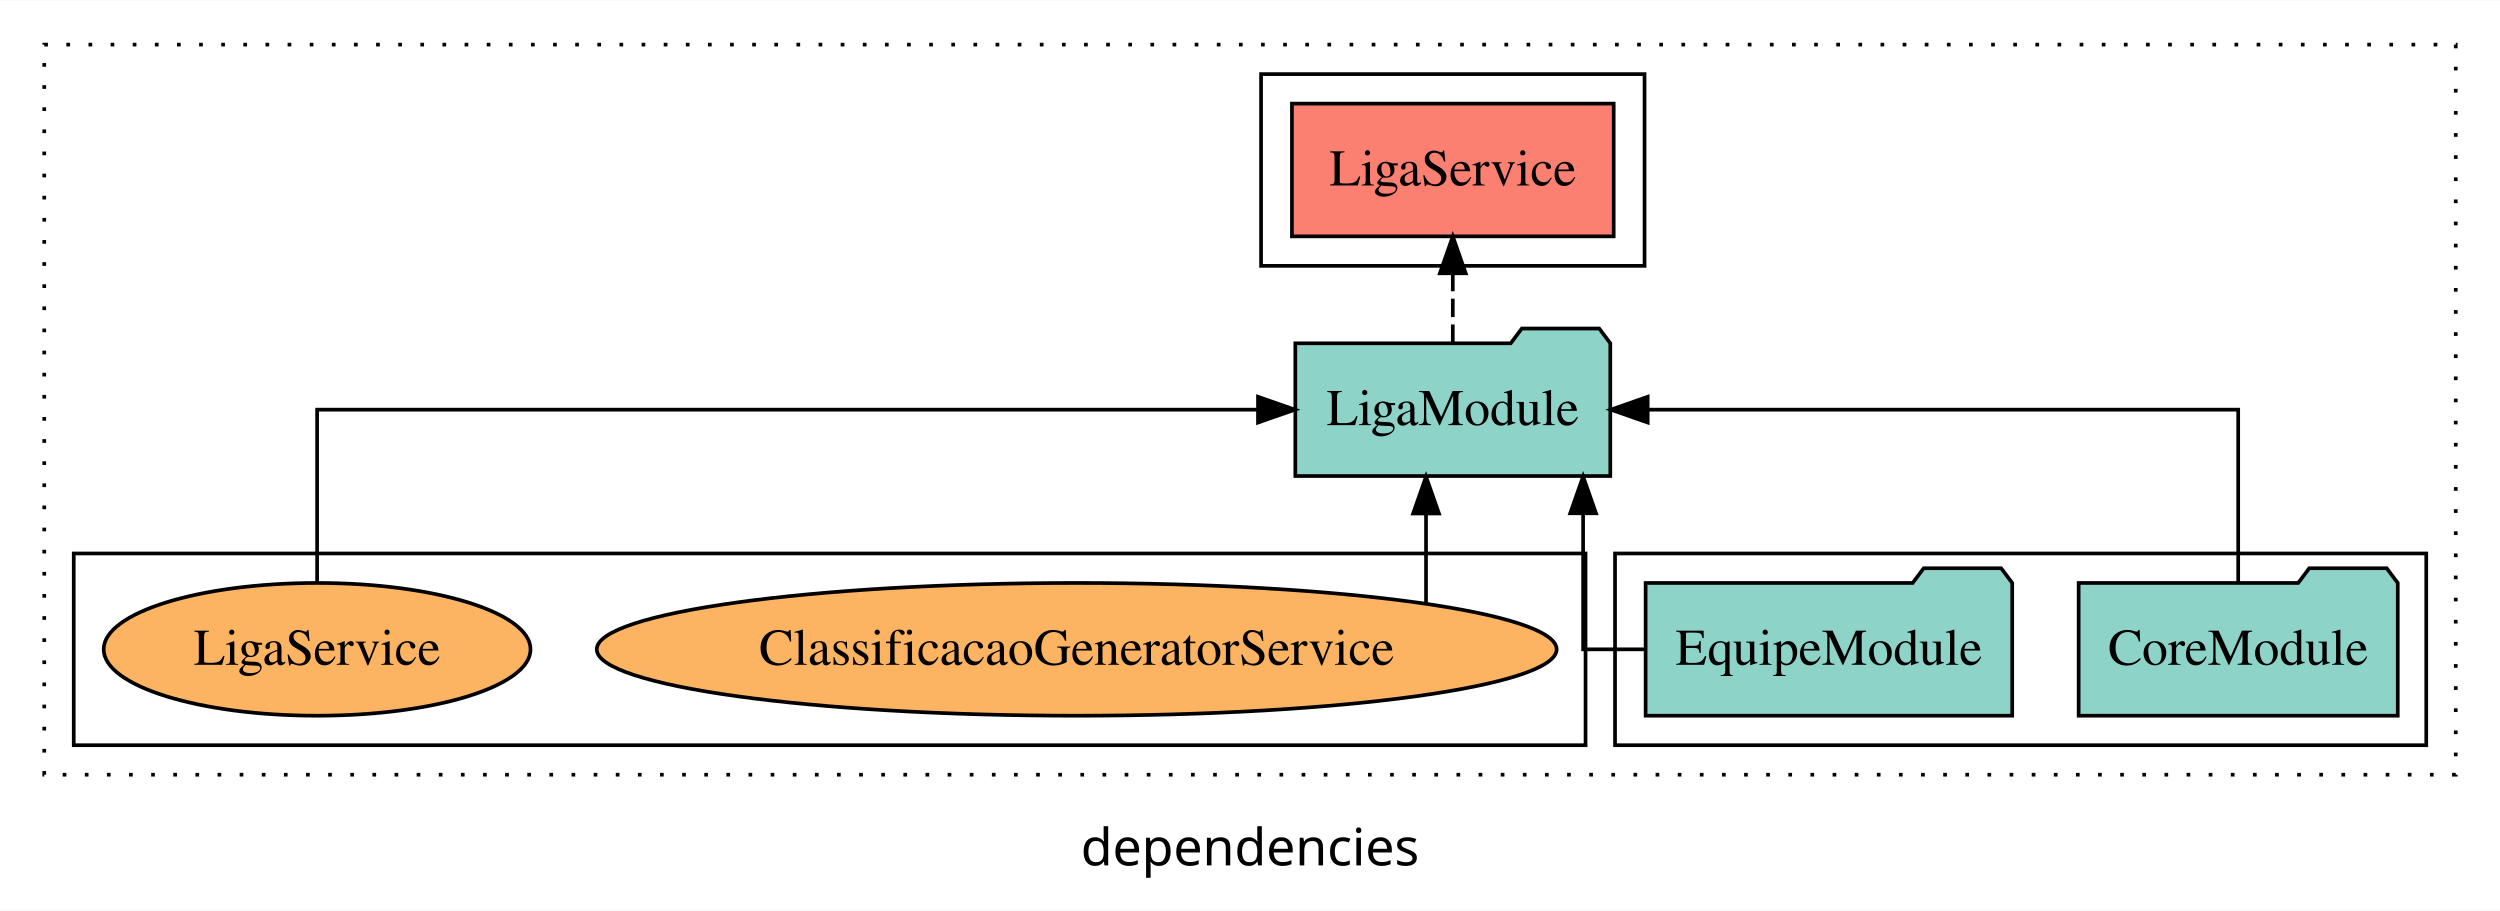
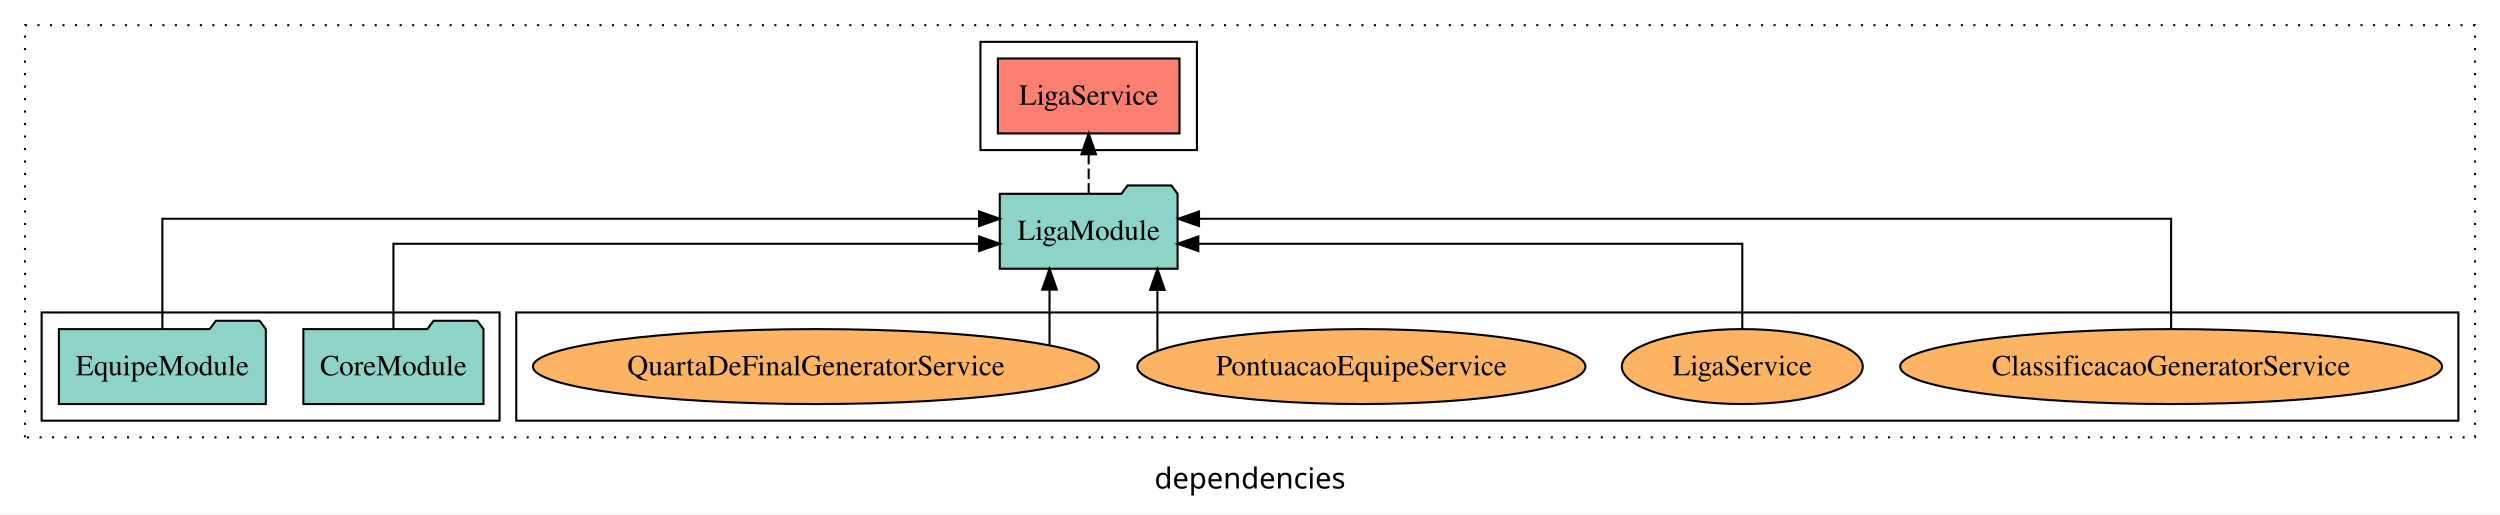
- <svg xmlns="http://www.w3.org/2000/svg" width="678pt" height="247pt" viewBox="0.00 0.00 678.00 246.80">
+ <svg xmlns="http://www.w3.org/2000/svg" width="1201pt" height="247pt" viewBox="0.00 0.00 1201.00 246.80">
  <g id="graph0" class="graph" transform="scale(1 1) rotate(0) translate(4 242.8)">
-     <polygon fill="white" stroke="transparent" points="-4,4 -4,-242.8 674,-242.8 674,4 -4,4" />
-     <text text-anchor="middle" x="335" y="-8.2" font-family="sans-serif" font-size="14.00">dependencies</text>
+     <polygon fill="white" stroke="transparent" points="-4,4 -4,-242.8 1197,-242.8 1197,4 -4,4" />
+     <text text-anchor="middle" x="596.5" y="-8.2" font-family="sans-serif" font-size="14.00">dependencies</text>
    <g id="clust1" class="cluster">
-       <polygon fill="none" stroke="black" stroke-dasharray="1,5" points="8,-32.8 8,-230.8 662,-230.8 662,-32.8 8,-32.8" />
+       <polygon fill="none" stroke="black" stroke-dasharray="1,5" points="8,-32.8 8,-230.8 1185,-230.8 1185,-32.8 8,-32.8" />
+     </g>
+     <g id="clust4" class="cluster">
+       <polygon fill="none" stroke="black" points="467,-170.8 467,-222.8 571,-222.8 571,-170.8 467,-170.8" />
+     </g>
+     <g id="clust6" class="cluster">
+       <polygon fill="none" stroke="black" points="244,-40.8 244,-92.8 1177,-92.8 1177,-40.8 244,-40.8" />
    </g>
    <g id="clust3" class="cluster">
-       <polygon fill="none" stroke="black" points="434,-40.8 434,-92.8 654,-92.8 654,-40.8 434,-40.8" />
-     </g>
-     <g id="clust6" class="cluster">
-       <polygon fill="none" stroke="black" points="16,-40.8 16,-92.8 426,-92.8 426,-40.8 16,-40.8" />
-     </g>
-     <g id="clust4" class="cluster">
-       <polygon fill="none" stroke="black" points="338,-170.8 338,-222.8 442,-222.8 442,-170.8 338,-170.8" />
+       <polygon fill="none" stroke="black" points="16,-40.8 16,-92.8 236,-92.8 236,-40.8 16,-40.8" />
    </g>
    <g id="node1" class="node">
-       <polygon fill="#8dd3c7" stroke="black" points="646.27,-84.8 643.27,-88.8 622.27,-88.8 619.27,-84.8 559.73,-84.8 559.73,-48.8 646.27,-48.8 646.27,-84.8" />
-       <text text-anchor="middle" x="603" y="-62.6" font-family="Times,serif" font-size="14.00">CoreModule</text>
+       <polygon fill="#8dd3c7" stroke="black" points="228.27,-84.8 225.27,-88.8 204.27,-88.8 201.27,-84.8 141.73,-84.8 141.73,-48.8 228.27,-48.8 228.27,-84.8" />
+       <text text-anchor="middle" x="185" y="-62.6" font-family="Times,serif" font-size="14.00">CoreModule</text>
    </g>
    <g id="node3" class="node">
-       <polygon fill="#8dd3c7" stroke="black" points="432.71,-149.8 429.71,-153.8 408.71,-153.8 405.71,-149.8 347.29,-149.8 347.29,-113.8 432.71,-113.8 432.71,-149.8" />
-       <text text-anchor="middle" x="390" y="-127.6" font-family="Times,serif" font-size="14.00">LigaModule</text>
+       <polygon fill="#8dd3c7" stroke="black" points="561.71,-149.8 558.71,-153.8 537.71,-153.8 534.71,-149.8 476.29,-149.8 476.29,-113.8 561.71,-113.8 561.71,-149.8" />
+       <text text-anchor="middle" x="519" y="-127.6" font-family="Times,serif" font-size="14.00">LigaModule</text>
    </g>
    <g id="edge1" class="edge">
-       <path fill="none" stroke="black" d="M603,-84.91C603,-104.14 603,-131.8 603,-131.8 603,-131.8 442.85,-131.8 442.85,-131.8" />
-       <polygon fill="black" stroke="black" points="442.85,-128.3 432.85,-131.8 442.85,-135.3 442.85,-128.3" />
+       <path fill="none" stroke="black" d="M185,-84.82C185,-102.17 185,-125.8 185,-125.8 185,-125.8 466.36,-125.8 466.36,-125.8" />
+       <polygon fill="black" stroke="black" points="466.36,-129.3 476.36,-125.8 466.36,-122.3 466.36,-129.3" />
    </g>
    <g id="node2" class="node">
-       <polygon fill="#8dd3c7" stroke="black" points="541.71,-84.8 538.71,-88.8 517.71,-88.8 514.71,-84.8 442.29,-84.8 442.29,-48.8 541.71,-48.8 541.71,-84.8" />
-       <text text-anchor="middle" x="492" y="-62.6" font-family="Times,serif" font-size="14.00">EquipeModule</text>
+       <polygon fill="#8dd3c7" stroke="black" points="123.71,-84.8 120.71,-88.8 99.71,-88.8 96.71,-84.8 24.29,-84.8 24.29,-48.8 123.71,-48.8 123.71,-84.8" />
+       <text text-anchor="middle" x="74" y="-62.6" font-family="Times,serif" font-size="14.00">EquipeModule</text>
    </g>
    <g id="edge2" class="edge">
-       <path fill="none" stroke="black" d="M442.16,-66.8C432.52,-66.8 425.34,-66.8 425.34,-66.8 425.34,-66.8 425.34,-103.69 425.34,-103.69" />
-       <polygon fill="black" stroke="black" points="421.84,-103.69 425.34,-113.69 428.84,-103.69 421.84,-103.69" />
+       <path fill="none" stroke="black" d="M74,-85.08C74,-106.12 74,-137.8 74,-137.8 74,-137.8 466.33,-137.8 466.33,-137.8" />
+       <polygon fill="black" stroke="black" points="466.33,-141.3 476.33,-137.8 466.33,-134.3 466.33,-141.3" />
    </g>
    <g id="node4" class="node">
-       <polygon fill="#fb8072" stroke="black" points="433.63,-214.8 346.37,-214.8 346.37,-178.8 433.63,-178.8 433.63,-214.8" />
-       <text text-anchor="middle" x="390" y="-192.6" font-family="Times,serif" font-size="14.00">LigaService </text>
+       <polygon fill="#fb8072" stroke="black" points="562.63,-214.8 475.37,-214.8 475.37,-178.8 562.63,-178.8 562.63,-214.8" />
+       <text text-anchor="middle" x="519" y="-192.6" font-family="Times,serif" font-size="14.00">LigaService </text>
    </g>
    <g id="edge3" class="edge">
-       <path fill="none" stroke="black" stroke-dasharray="5,2" d="M390,-149.91C390,-149.91 390,-168.79 390,-168.79" />
-       <polygon fill="black" stroke="black" points="386.5,-168.79 390,-178.79 393.5,-168.79 386.5,-168.79" />
+       <path fill="none" stroke="black" stroke-dasharray="5,2" d="M519,-149.91C519,-149.91 519,-168.79 519,-168.79" />
+       <polygon fill="black" stroke="black" points="515.5,-168.79 519,-178.79 522.5,-168.79 515.5,-168.79" />
    </g>
    <g id="node5" class="node">
-       <ellipse fill="#fdb462" stroke="black" cx="288" cy="-66.8" rx="130.16" ry="18" />
-       <text text-anchor="middle" x="288" y="-62.6" font-family="Times,serif" font-size="14.00">ClassificacaoGeneratorService</text>
+       <ellipse fill="#fdb462" stroke="black" cx="1039" cy="-66.8" rx="130.16" ry="18" />
+       <text text-anchor="middle" x="1039" y="-62.6" font-family="Times,serif" font-size="14.00">ClassificacaoGeneratorService</text>
    </g>
    <g id="edge4" class="edge">
-       <path fill="none" stroke="black" d="M382.74,-79.33C382.74,-79.33 382.74,-103.65 382.74,-103.65" />
-       <polygon fill="black" stroke="black" points="379.24,-103.65 382.74,-113.65 386.24,-103.65 379.24,-103.65" />
+       <path fill="none" stroke="black" d="M1039,-85.08C1039,-106.12 1039,-137.8 1039,-137.8 1039,-137.8 572,-137.8 572,-137.8" />
+       <polygon fill="black" stroke="black" points="572,-134.3 562,-137.8 572,-141.3 572,-134.3" />
    </g>
    <g id="node6" class="node">
-       <ellipse fill="#fdb462" stroke="black" cx="82" cy="-66.8" rx="57.88" ry="18" />
-       <text text-anchor="middle" x="82" y="-62.6" font-family="Times,serif" font-size="14.00">LigaService</text>
+       <ellipse fill="#fdb462" stroke="black" cx="833" cy="-66.8" rx="57.88" ry="18" />
+       <text text-anchor="middle" x="833" y="-62.6" font-family="Times,serif" font-size="14.00">LigaService</text>
    </g>
    <g id="edge5" class="edge">
-       <path fill="none" stroke="black" d="M82,-84.91C82,-104.14 82,-131.8 82,-131.8 82,-131.8 337.17,-131.8 337.17,-131.8" />
-       <polygon fill="black" stroke="black" points="337.17,-135.3 347.17,-131.8 337.17,-128.3 337.17,-135.3" />
+       <path fill="none" stroke="black" d="M833,-84.82C833,-102.17 833,-125.8 833,-125.8 833,-125.8 571.67,-125.8 571.67,-125.8" />
+       <polygon fill="black" stroke="black" points="571.67,-122.3 561.67,-125.8 571.67,-129.3 571.67,-122.3" />
+     </g>
+     <g id="node7" class="node">
+       <ellipse fill="#fdb462" stroke="black" cx="650" cy="-66.8" rx="107.65" ry="18" />
+       <text text-anchor="middle" x="650" y="-62.6" font-family="Times,serif" font-size="14.00">PontuacaoEquipeService</text>
+     </g>
+     <g id="edge6" class="edge">
+       <path fill="none" stroke="black" d="M552.02,-74.26C552.02,-74.26 552.02,-103.64 552.02,-103.64" />
+       <polygon fill="black" stroke="black" points="548.52,-103.64 552.02,-113.64 555.52,-103.64 548.52,-103.64" />
+     </g>
+     <g id="node8" class="node">
+       <ellipse fill="#fdb462" stroke="black" cx="388" cy="-66.8" rx="135.97" ry="18" />
+       <text text-anchor="middle" x="388" y="-62.6" font-family="Times,serif" font-size="14.00">QuartaDeFinalGeneratorService</text>
+     </g>
+     <g id="edge7" class="edge">
+       <path fill="none" stroke="black" d="M500.19,-77.24C500.19,-77.24 500.19,-103.77 500.19,-103.77" />
+       <polygon fill="black" stroke="black" points="496.69,-103.77 500.19,-113.77 503.69,-103.77 496.69,-103.77" />
    </g>
  </g>
</svg>
